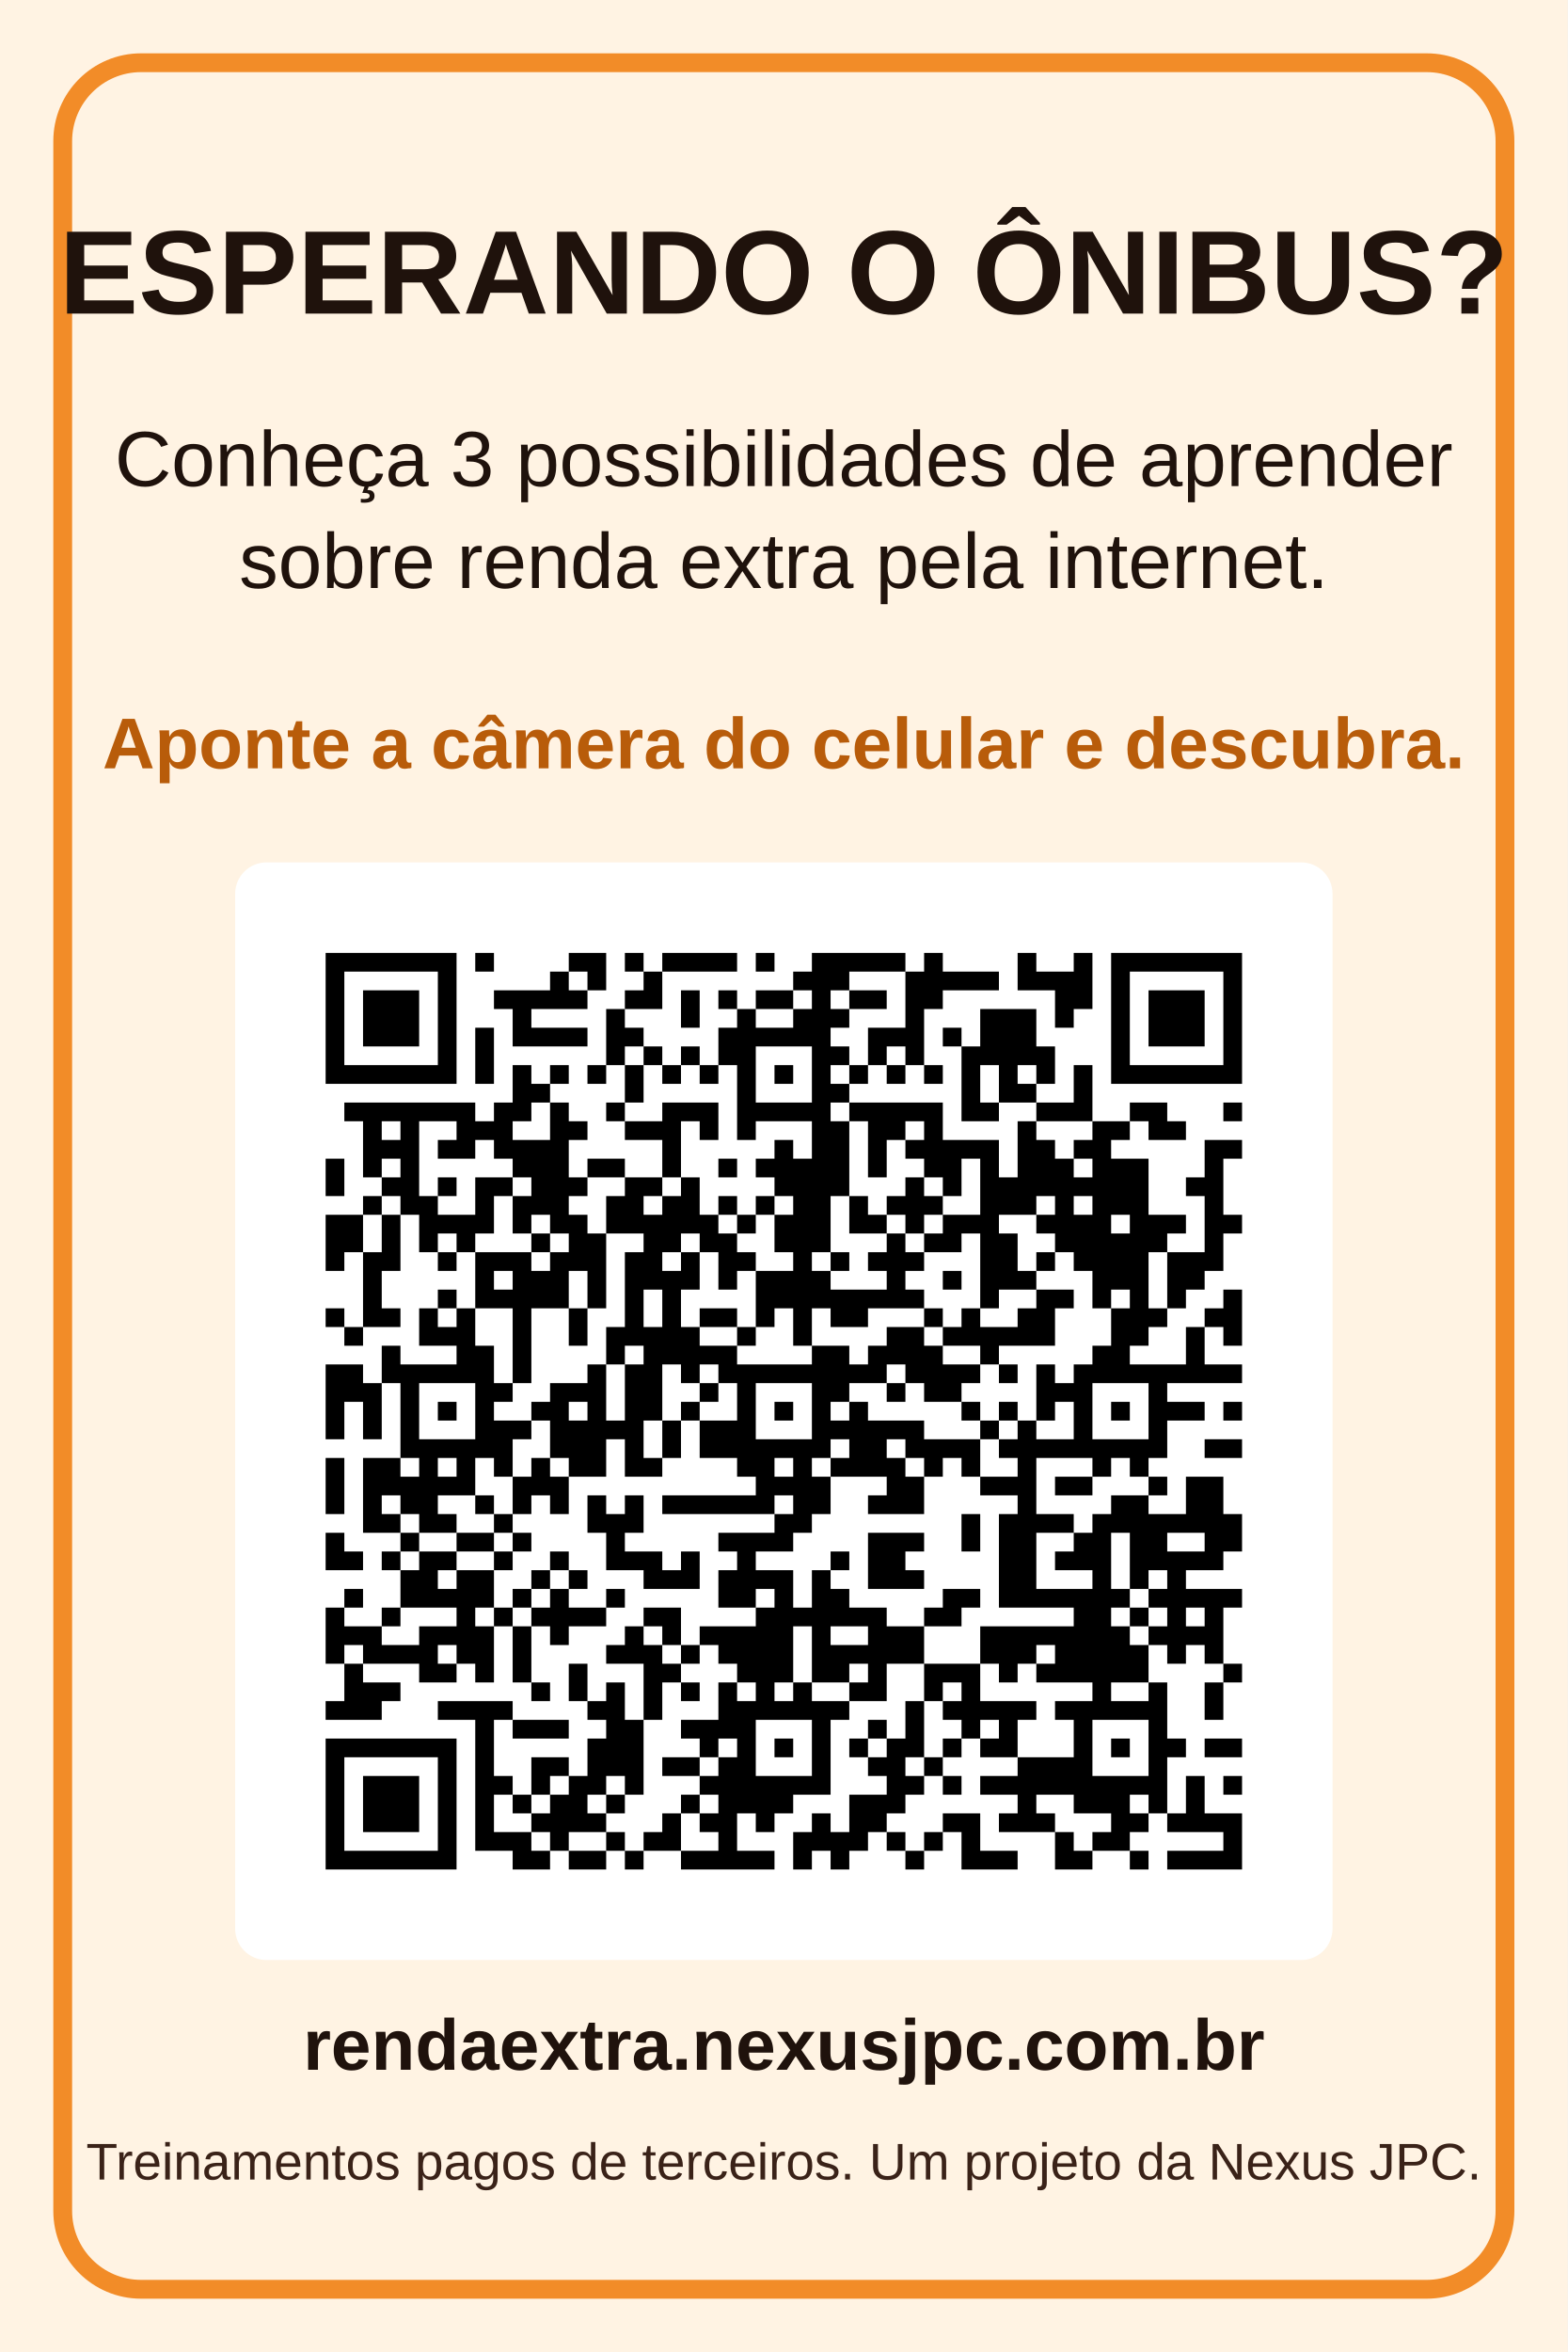
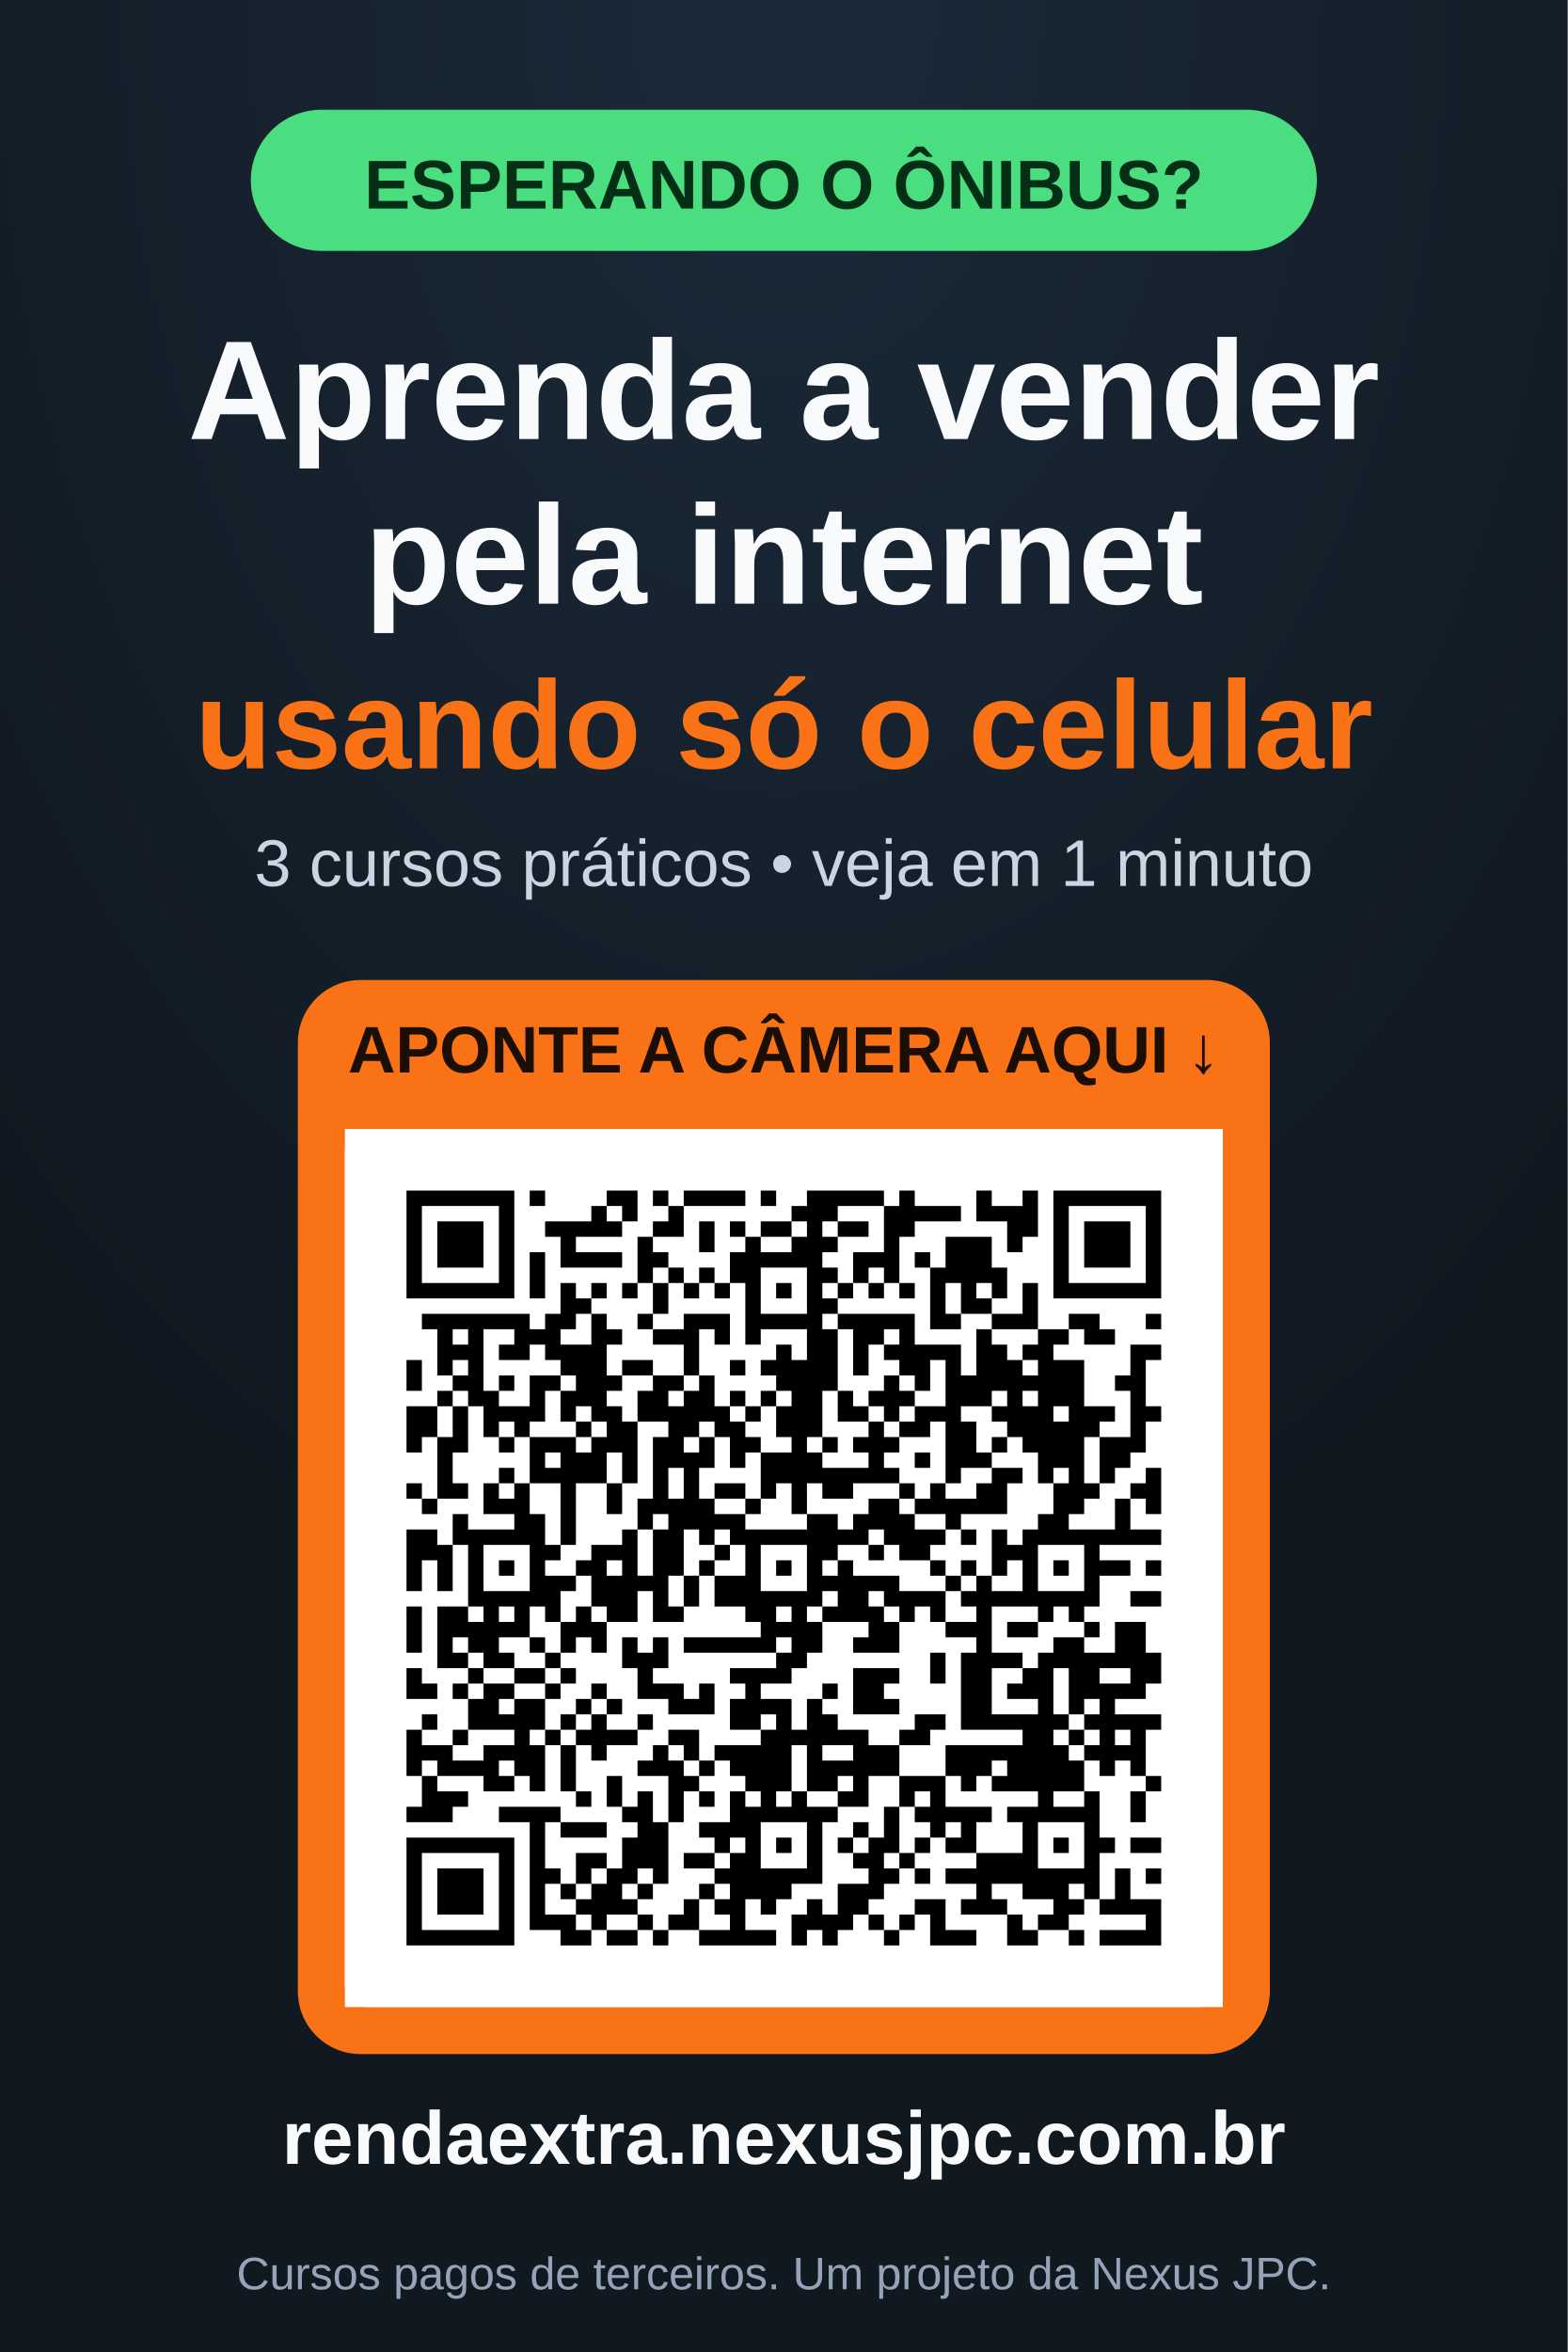
<svg xmlns="http://www.w3.org/2000/svg" width="100mm" height="150mm" viewBox="0 0 100 150">
-   <rect width="100" height="150" fill="#FFF3E3" />
-   <rect x="4" y="4" width="92" height="142" rx="5" fill="none" stroke="#F28C28" stroke-width="1.2" />
-   <g font-family="Arial, Helvetica, sans-serif" fill="#1F120C" text-anchor="middle">
-     <text x="50.0" y="20" font-size="7.6" font-weight="700">ESPERANDO O ÔNIBUS?</text>
-     <text x="50.0" y="31" font-size="5">Conheça 3 possibilidades de aprender</text>
-     <text x="50.0" y="37.5" font-size="5">sobre renda extra pela internet.</text>
-     <text x="50.0" y="49" font-size="4.6" font-weight="700" fill="#B85C0A">Aponte a câmera do celular e descubra.</text>
+   <defs>
+     <radialGradient id="bg" cx="50%" cy="0%" r="110%">
+       <stop offset="0" stop-color="#1B2A3A" />
+       <stop offset=".65" stop-color="#101820" />
+     </radialGradient>
+   </defs>
+   <rect width="100" height="150" fill="url(#bg)" />
+   <rect x="16.0" y="7" width="68" height="9" rx="4.5" fill="#4ADE80" />
+   <text x="50.0" y="13.3" font-family="Arial, Helvetica, sans-serif" font-size="4.4" font-weight="700" fill="#052E16" text-anchor="middle">ESPERANDO O ÔNIBUS?</text>
+   <g font-family="Arial Black, Arial, Helvetica, sans-serif" font-weight="900" text-anchor="middle">
+     <text x="50.0" y="28" font-size="9" fill="#F8FAFC">Aprenda a vender</text>
+     <text x="50.0" y="38.5" font-size="9" fill="#F8FAFC">pela internet</text>
+     <text x="50.0" y="49" font-size="8" fill="#F97316">usando só o celular</text>
  </g>
-   <rect x="15.0" y="55" width="70" height="70" rx="2" fill="#fff" />
-   <g transform="translate(16.0 56) scale(1.192982)">
+   <text x="50.0" y="56.5" font-family="Arial, Helvetica, sans-serif" font-size="4.2" fill="#CBD5E1" text-anchor="middle">3 cursos práticos • veja em 1 minuto</text>
+   <rect x="19.0" y="62.5" width="62" height="68.5" rx="4" fill="#F97316" />
+   <text x="50.0" y="68.4" font-family="Arial Black, Arial, Helvetica, sans-serif" font-size="4.2" font-weight="900" fill="#1A0E05" text-anchor="middle">APONTE A CÂMERA AQUI ↓</text>
+   <rect x="22.0" y="72" width="56" height="56" rx="1.5" fill="#fff" />
+   <g transform="translate(22.0 72) scale(0.9824561)">
    <path fill="#fff" d="M0 0h57v57h-57z" />
    <path class="qrline" stroke="#000" d="M4 4.5h7m1 0h1m4 0h2m1 0h1m1 0h4m1 0h1m2 0h5m1 0h1m4 0h1m2 0h1m1 0h7m-49 1h1m5 0h1m5 0h1m1 0h1m2 0h1m7 0h3m3 0h5m1 0h4m1 0h1m5 0h1m-49 1h1m1 0h3m1 0h1m2 0h5m2 0h2m1 0h1m1 0h1m1 0h2m1 0h1m1 0h2m1 0h2m6 0h2m1 0h1m1 0h3m1 0h1m-49 1h1m1 0h3m1 0h1m3 0h1m4 0h1m3 0h1m2 0h1m2 0h3m3 0h1m3 0h3m1 0h1m2 0h1m1 0h3m1 0h1m-49 1h1m1 0h3m1 0h1m1 0h1m1 0h4m1 0h2m4 0h6m2 0h3m1 0h1m1 0h3m4 0h1m1 0h3m1 0h1m-49 1h1m5 0h1m1 0h1m6 0h1m1 0h1m1 0h1m1 0h2m3 0h2m1 0h1m1 0h1m2 0h5m3 0h1m5 0h1m-49 1h7m1 0h1m1 0h1m1 0h1m1 0h1m1 0h1m1 0h1m1 0h1m1 0h1m1 0h1m1 0h1m1 0h1m1 0h1m1 0h1m1 0h1m1 0h1m1 0h1m1 0h1m1 0h7m-39 1h2m4 0h1m5 0h1m3 0h2m6 0h1m1 0h2m2 0h1m-40 1h7m1 0h2m1 0h1m2 0h1m2 0h3m1 0h5m1 0h5m1 0h2m2 0h3m2 0h2m3 0h1m-47 1h1m1 0h1m2 0h3m2 0h2m2 0h3m1 0h1m1 0h1m3 0h2m1 0h2m1 0h1m4 0h1m3 0h2m1 0h2m-44 1h3m1 0h2m1 0h4m5 0h1m5 0h1m1 0h2m1 0h1m1 0h5m1 0h2m1 0h2m5 0h2m-49 1h1m1 0h1m1 0h1m5 0h3m1 0h2m2 0h1m2 0h1m1 0h5m1 0h1m2 0h2m1 0h1m1 0h3m1 0h3m3 0h1m-48 1h1m2 0h2m1 0h1m1 0h2m1 0h3m2 0h2m1 0h1m4 0h4m3 0h1m1 0h1m1 0h9m2 0h2m-46 1h1m1 0h2m2 0h1m1 0h3m2 0h2m1 0h2m1 0h1m1 0h1m1 0h2m1 0h1m1 0h3m2 0h3m1 0h1m1 0h3m3 0h1m-48 1h2m1 0h1m1 0h4m1 0h1m1 0h2m1 0h6m1 0h1m1 0h3m1 0h2m1 0h1m1 0h3m2 0h4m1 0h3m1 0h2m-49 1h2m1 0h1m1 0h1m1 0h1m3 0h1m1 0h2m2 0h2m1 0h2m2 0h3m3 0h1m1 0h2m1 0h2m2 0h6m2 0h1m-48 1h1m1 0h2m2 0h1m1 0h3m1 0h3m1 0h2m1 0h1m1 0h2m2 0h1m1 0h1m1 0h3m3 0h2m1 0h1m1 0h4m1 0h3m-46 1h1m5 0h1m1 0h3m1 0h1m1 0h4m1 0h1m1 0h4m3 0h1m2 0h1m1 0h3m3 0h3m1 0h2m-45 1h1m3 0h1m1 0h5m1 0h1m1 0h1m1 0h1m4 0h9m3 0h1m2 0h2m1 0h1m1 0h1m1 0h1m2 0h1m-49 1h1m1 0h2m1 0h1m1 0h1m2 0h1m2 0h1m2 0h1m1 0h1m1 0h2m1 0h1m1 0h1m1 0h2m3 0h1m1 0h1m2 0h2m3 0h3m2 0h2m-48 1h1m3 0h3m2 0h1m2 0h1m1 0h5m2 0h1m2 0h1m4 0h2m1 0h6m3 0h2m2 0h1m1 0h1m-46 1h1m3 0h2m1 0h1m4 0h1m1 0h5m4 0h2m1 0h4m2 0h1m5 0h2m3 0h1m-47 1h2m1 0h6m1 0h1m3 0h1m1 0h2m1 0h1m1 0h9m1 0h4m1 0h1m1 0h1m1 0h9m-49 1h3m1 0h1m3 0h2m2 0h3m1 0h2m2 0h1m1 0h1m3 0h2m2 0h1m1 0h2m4 0h3m3 0h1m-45 1h1m1 0h1m1 0h1m1 0h1m1 0h1m2 0h2m1 0h1m1 0h2m1 0h1m2 0h1m1 0h1m1 0h1m1 0h1m5 0h1m1 0h1m1 0h1m1 0h1m1 0h1m1 0h3m1 0h1m-49 1h1m1 0h1m1 0h1m3 0h3m1 0h5m1 0h1m1 0h3m3 0h6m3 0h1m1 0h1m2 0h1m3 0h1m-41 1h6m2 0h3m1 0h1m1 0h1m1 0h7m1 0h2m1 0h4m1 0h9m2 0h2m-49 1h1m1 0h2m1 0h1m1 0h1m1 0h1m1 0h1m1 0h2m1 0h2m4 0h2m1 0h1m1 0h4m1 0h1m1 0h1m2 0h1m3 0h1m1 0h1m-44 1h1m1 0h6m2 0h3m10 0h4m3 0h2m3 0h3m1 0h2m3 0h1m1 0h2m-48 1h1m1 0h1m1 0h2m2 0h1m1 0h1m1 0h1m1 0h1m1 0h1m1 0h6m1 0h2m2 0h3m5 0h1m4 0h2m2 0h2m-46 1h2m1 0h2m2 0h1m4 0h3m7 0h2m8 0h1m1 0h4m1 0h8m-49 1h1m3 0h1m2 0h2m1 0h1m4 0h1m5 0h4m4 0h3m2 0h1m1 0h2m2 0h2m1 0h2m2 0h2m-49 1h2m1 0h1m1 0h2m2 0h1m2 0h1m2 0h3m1 0h1m2 0h1m4 0h1m1 0h2m5 0h2m1 0h3m1 0h5m-44 1h2m1 0h2m2 0h1m1 0h1m3 0h3m1 0h4m1 0h1m2 0h3m4 0h2m3 0h1m1 0h1m1 0h1m-45 1h1m2 0h5m1 0h1m1 0h1m2 0h1m5 0h2m1 0h1m1 0h2m5 0h2m1 0h7m1 0h5m-49 1h1m2 0h1m3 0h1m1 0h1m1 0h4m2 0h2m4 0h7m2 0h2m6 0h2m1 0h1m1 0h1m1 0h1m-48 1h3m2 0h4m1 0h1m1 0h1m3 0h1m1 0h1m1 0h5m1 0h1m2 0h3m3 0h8m1 0h4m-48 1h1m1 0h4m1 0h2m1 0h1m4 0h3m1 0h1m1 0h4m1 0h6m3 0h3m1 0h5m1 0h1m1 0h1m-47 1h1m3 0h2m1 0h1m1 0h1m2 0h1m3 0h2m3 0h3m1 0h2m1 0h1m2 0h3m1 0h1m1 0h6m4 0h1m-48 1h3m7 0h1m1 0h1m1 0h1m1 0h1m1 0h1m1 0h1m1 0h1m1 0h1m2 0h2m2 0h1m1 0h1m6 0h1m2 0h1m2 0h1m-48 1h3m3 0h4m4 0h2m1 0h1m3 0h7m3 0h1m1 0h5m1 0h6m2 0h1m-40 1h1m1 0h3m2 0h2m2 0h4m3 0h1m2 0h1m1 0h1m2 0h1m1 0h1m3 0h1m3 0h1m-45 1h7m1 0h1m5 0h3m3 0h1m1 0h1m1 0h1m1 0h1m1 0h1m1 0h2m1 0h1m1 0h2m3 0h1m1 0h1m1 0h2m1 0h2m-49 1h1m5 0h1m1 0h1m2 0h2m1 0h3m1 0h2m1 0h2m3 0h1m2 0h2m1 0h1m4 0h4m3 0h1m-45 1h1m1 0h3m1 0h1m1 0h2m1 0h1m1 0h2m1 0h1m3 0h7m3 0h2m1 0h1m1 0h10m1 0h1m1 0h1m-49 1h1m1 0h3m1 0h1m1 0h1m1 0h1m1 0h2m1 0h1m3 0h1m1 0h4m3 0h3m6 0h1m2 0h3m1 0h1m1 0h1m-47 1h1m1 0h3m1 0h1m1 0h1m2 0h4m3 0h1m1 0h2m1 0h1m2 0h1m1 0h2m3 0h2m1 0h3m3 0h2m1 0h4m-49 1h1m5 0h1m1 0h3m1 0h1m2 0h1m1 0h2m2 0h1m3 0h4m1 0h1m1 0h1m1 0h1m4 0h1m1 0h2m5 0h1m-49 1h7m3 0h2m1 0h2m1 0h1m2 0h5m1 0h1m1 0h1m3 0h1m2 0h3m2 0h2m2 0h1m1 0h4" />
  </g>
-   <g font-family="Arial, Helvetica, sans-serif" fill="#1F120C" text-anchor="middle">
-     <text x="50.0" y="132" font-size="4.6" font-weight="700">rendaextra.nexusjpc.com.br</text>
-     <text x="50.0" y="139" font-size="3.3" fill="#3A2218">Treinamentos pagos de terceiros. Um projeto da Nexus JPC.</text>
-   </g>
+   <text x="50.0" y="138" font-family="Arial, Helvetica, sans-serif" font-size="4.8" font-weight="700" fill="#F8FAFC" text-anchor="middle">rendaextra.nexusjpc.com.br</text>
+   <text x="50.0" y="146" font-family="Arial, Helvetica, sans-serif" font-size="2.9" fill="#94A3B8" text-anchor="middle">Cursos pagos de terceiros. Um projeto da Nexus JPC.</text>
</svg>
